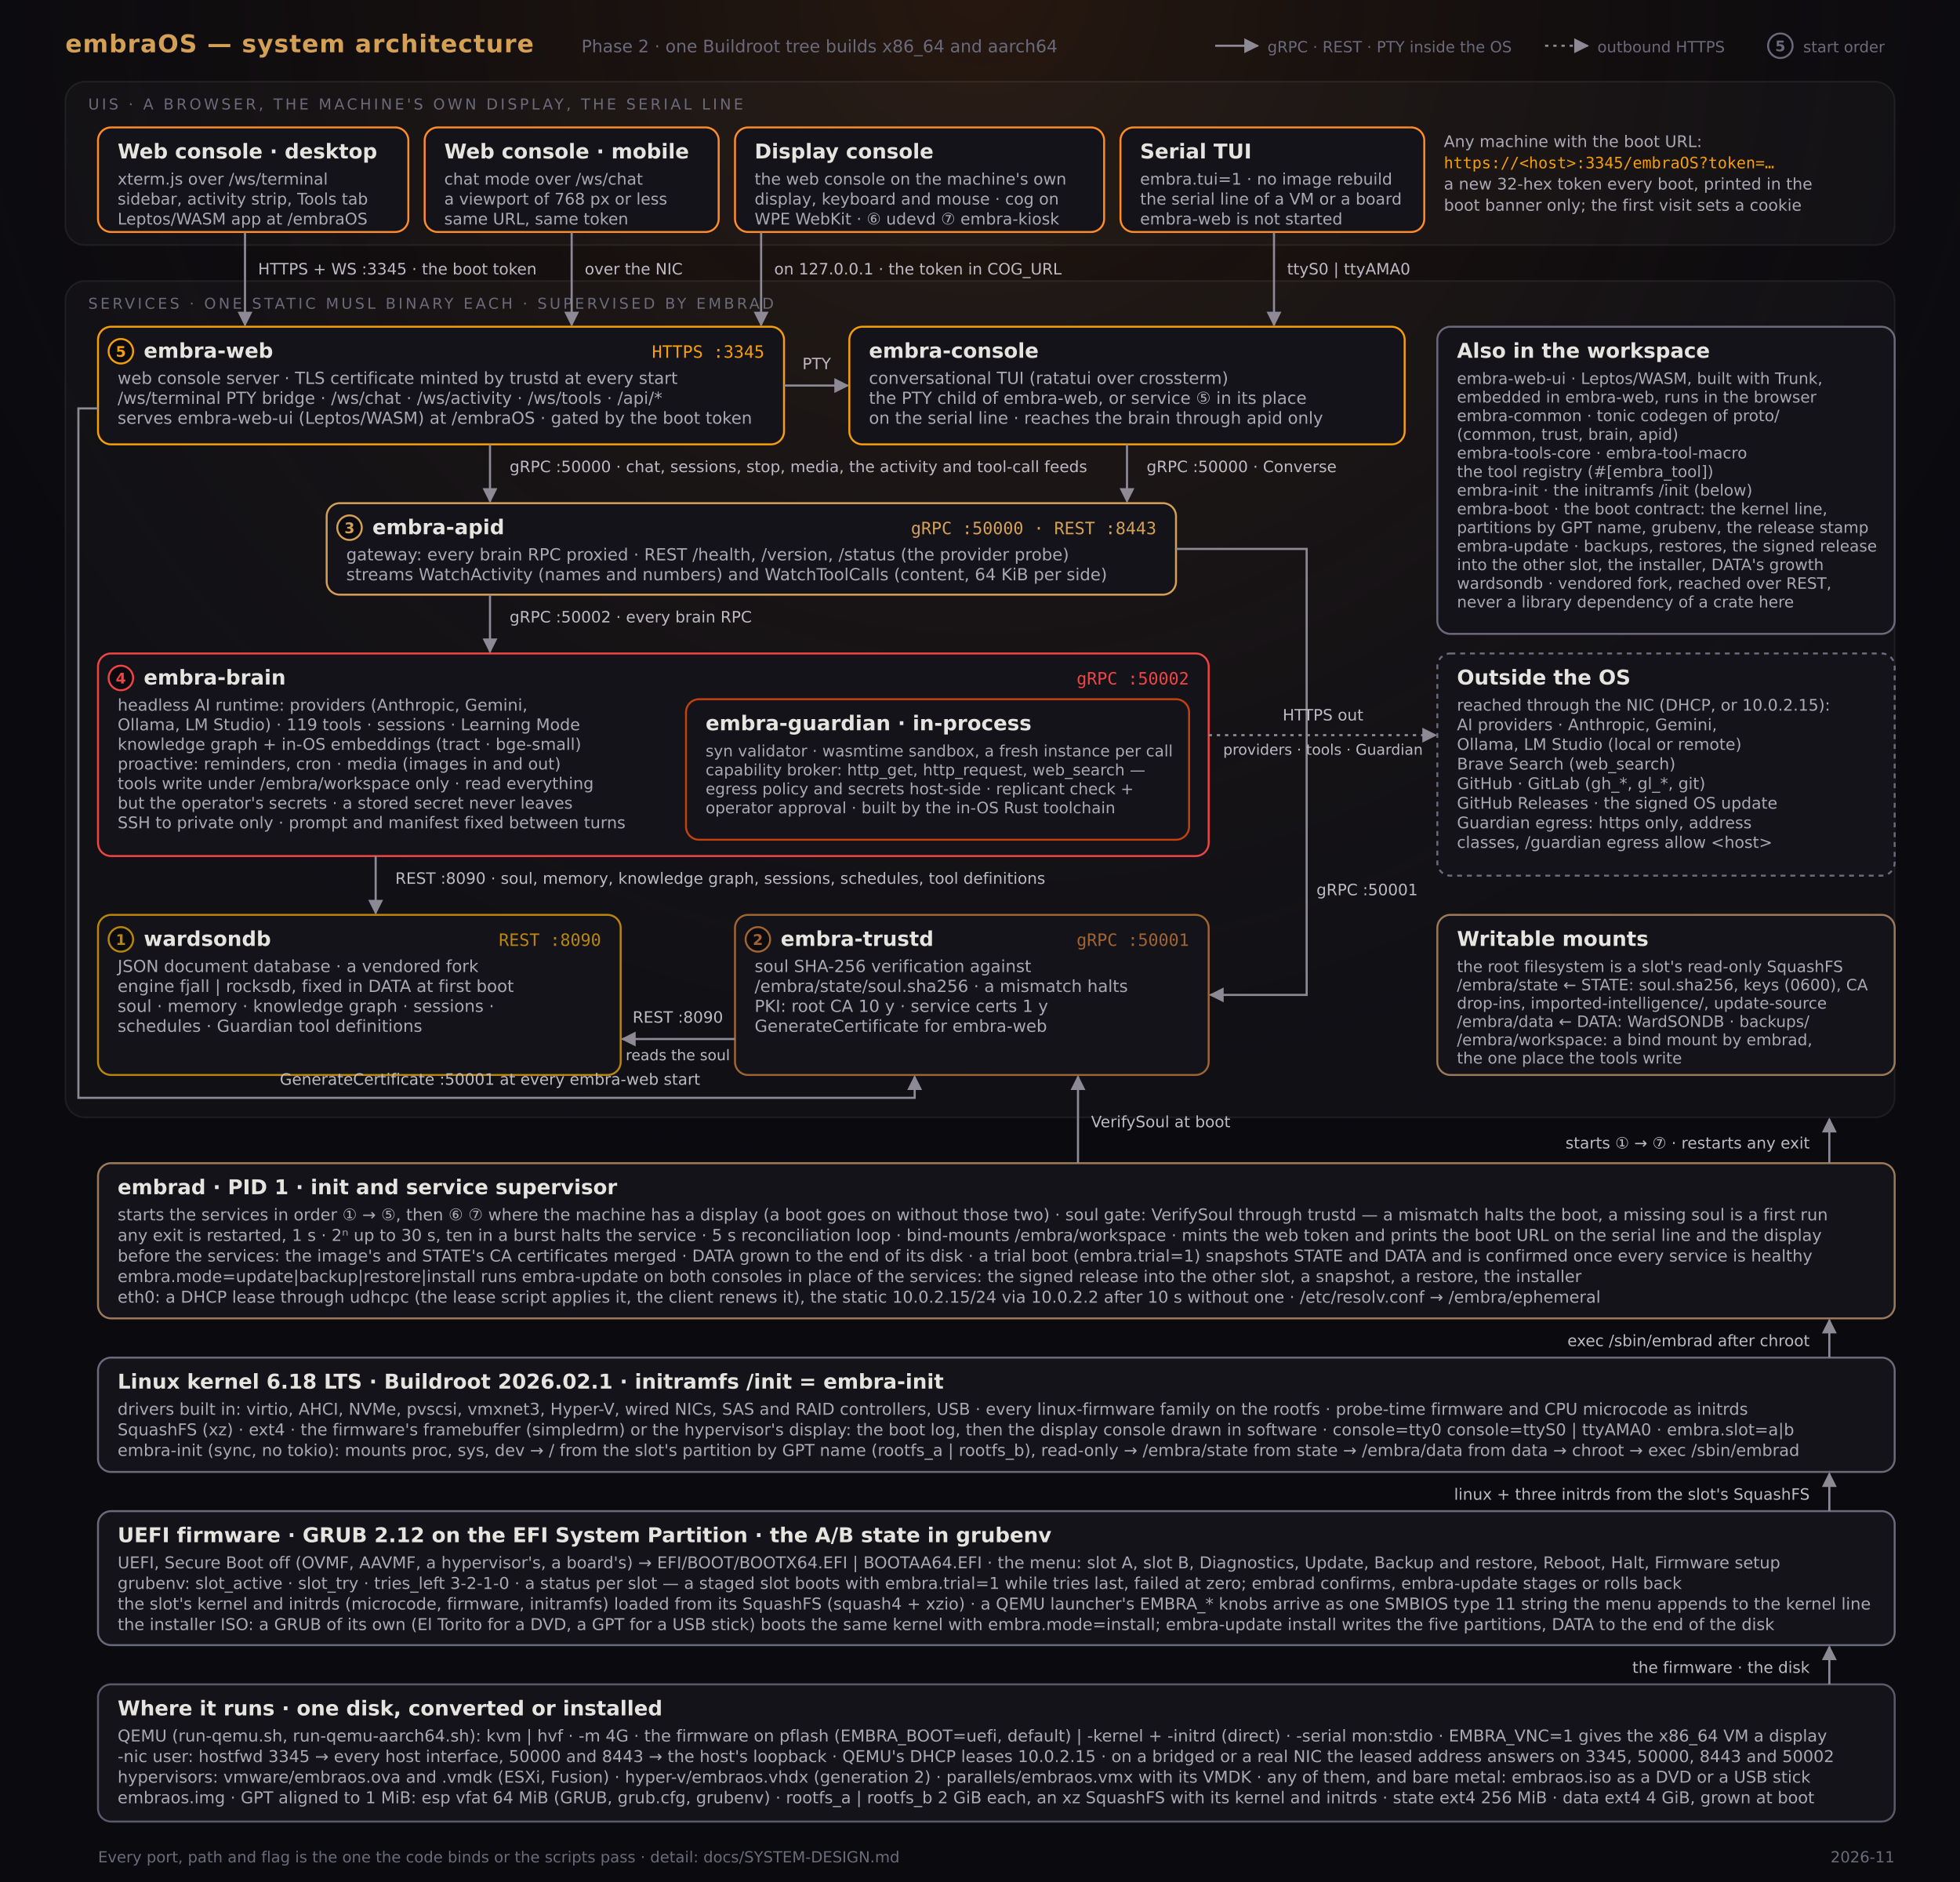
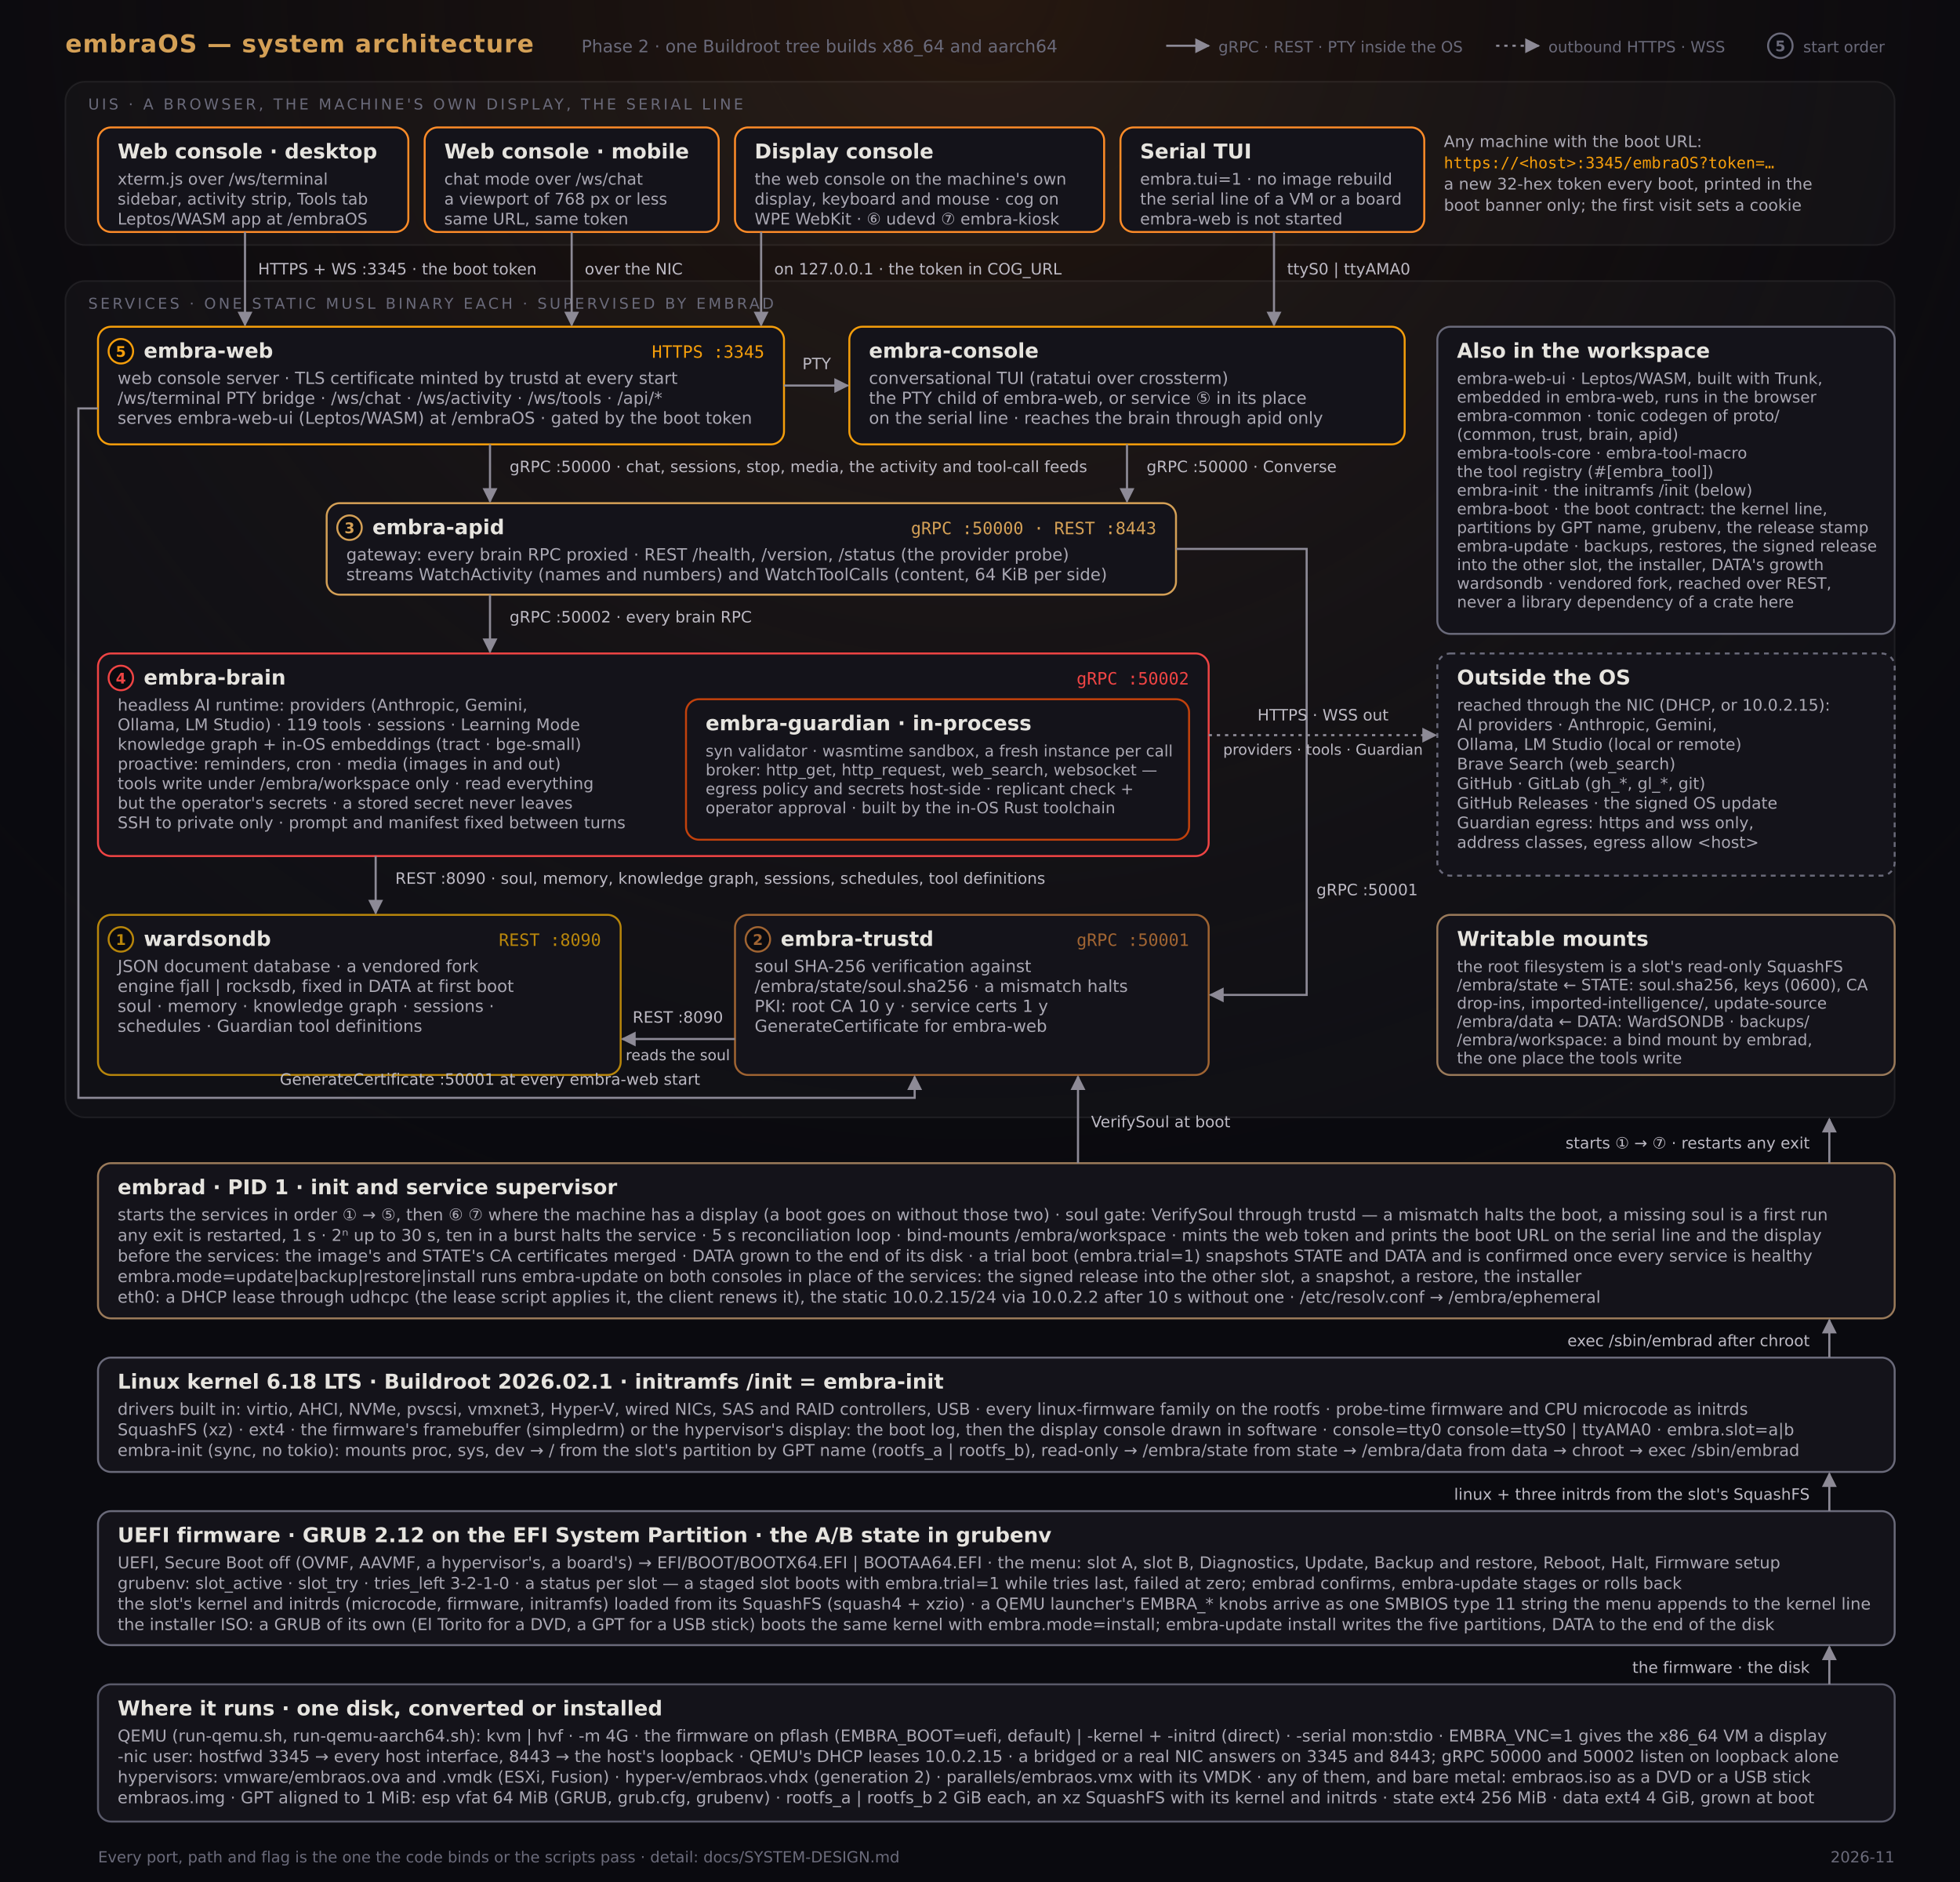
<svg xmlns="http://www.w3.org/2000/svg" viewBox="0 0 1200 1152" width="1200" height="1152" role="img" aria-label="embraOS system architecture: the platforms it runs on, the UEFI firmware and GRUB with the two OS slots, the Linux kernel and embra-init, embrad as PID 1, the supervised services, and the web, display and serial consoles">
  <defs>
    <radialGradient id="glow" cx="50%" cy="0%" r="70%">
      <stop offset="0" stop-color="#2a1a10" stop-opacity="0.9" />
      <stop offset="1" stop-color="#0a0a0f" stop-opacity="0" />
    </radialGradient>
    <marker id="head" viewBox="0 0 10 10" refX="9" refY="5" markerWidth="7" markerHeight="7" orient="auto-start-reverse">
      <path d="M 0 0 L 10 5 L 0 10 z" fill="#8d8a96" />
    </marker>
  </defs>
  <rect width="1200" height="1152" fill="#0a0a0f" />
  <rect width="1200" height="1152" fill="url(#glow)" />
  <text x="40" y="32" font-family="DejaVu Sans, sans-serif" font-size="15" font-weight="bold" fill="#d4a056" text-anchor="start" letter-spacing="0.5">embraOS — system architecture</text>
  <text x="356" y="32" font-family="DejaVu Sans, sans-serif" font-size="10.5" font-weight="normal" fill="#6a6a7a" text-anchor="start">Phase 2 · one Buildroot tree builds x86_64 and aarch64</text>
-   <line x1="744" y1="28" x2="770" y2="28" stroke="#8d8a96" stroke-width="1.3" marker-end="url(#head)" />
-   <text x="776" y="32" font-family="DejaVu Sans, sans-serif" font-size="9.4" font-weight="normal" fill="#6a6a7a" text-anchor="start">gRPC · REST · PTY inside the OS</text>
-   <line x1="946" y1="28" x2="972" y2="28" stroke="#8d8a96" stroke-width="1.3" stroke-dasharray="2 3" marker-end="url(#head)" />
-   <text x="978" y="32" font-family="DejaVu Sans, sans-serif" font-size="9.4" font-weight="normal" fill="#6a6a7a" text-anchor="start">outbound HTTPS</text>
+   <line x1="714" y1="28" x2="740" y2="28" stroke="#8d8a96" stroke-width="1.3" marker-end="url(#head)" />
+   <text x="746" y="32" font-family="DejaVu Sans, sans-serif" font-size="9.4" font-weight="normal" fill="#6a6a7a" text-anchor="start">gRPC · REST · PTY inside the OS</text>
+   <line x1="916" y1="28" x2="942" y2="28" stroke="#8d8a96" stroke-width="1.3" stroke-dasharray="2 3" marker-end="url(#head)" />
+   <text x="948" y="32" font-family="DejaVu Sans, sans-serif" font-size="9.4" font-weight="normal" fill="#6a6a7a" text-anchor="start">outbound HTTPS · WSS</text>
  <circle cx="1090" cy="28" r="7.5" fill="#0a0a0f" stroke="#6a6a7a" stroke-width="1.2" />
  <text x="1090" y="31.4" font-family="DejaVu Sans, sans-serif" font-size="9" font-weight="bold" fill="#6a6a7a" text-anchor="middle">5</text>
  <text x="1104" y="32" font-family="DejaVu Sans, sans-serif" font-size="9.4" font-weight="normal" fill="#6a6a7a" text-anchor="start">start order</text>
  <rect x="40" y="50" width="1120" height="100" rx="12" fill="rgba(255,255,255,0.025)" stroke="rgba(255,255,255,0.07)" stroke-width="1" />
  <text x="54" y="67" font-family="DejaVu Sans, sans-serif" font-size="9.2" font-weight="normal" fill="#6a6a7a" text-anchor="start" letter-spacing="1.6">UIS · A BROWSER, THE MACHINE'S OWN DISPLAY, THE SERIAL LINE</text>
  <rect x="60" y="78" width="190" height="64" rx="8" fill="#14131a" stroke="#ff8c28" stroke-width="1.2" />
  <text x="72" y="97" font-family="DejaVu Sans, sans-serif" font-size="12.5" font-weight="bold" fill="#e6e4df" text-anchor="start">Web console · desktop</text>
  <text x="72" y="113.0" font-family="DejaVu Sans, sans-serif" font-size="9.8" font-weight="normal" fill="#aaa8b3" text-anchor="start">xterm.js over /ws/terminal</text>
  <text x="72" y="125.2" font-family="DejaVu Sans, sans-serif" font-size="9.8" font-weight="normal" fill="#aaa8b3" text-anchor="start">sidebar, activity strip, Tools tab</text>
  <text x="72" y="137.4" font-family="DejaVu Sans, sans-serif" font-size="9.8" font-weight="normal" fill="#aaa8b3" text-anchor="start">Leptos/WASM app at /embraOS</text>
  <rect x="260" y="78" width="180" height="64" rx="8" fill="#14131a" stroke="#ff8c28" stroke-width="1.2" />
  <text x="272" y="97" font-family="DejaVu Sans, sans-serif" font-size="12.5" font-weight="bold" fill="#e6e4df" text-anchor="start">Web console · mobile</text>
  <text x="272" y="113.0" font-family="DejaVu Sans, sans-serif" font-size="9.8" font-weight="normal" fill="#aaa8b3" text-anchor="start">chat mode over /ws/chat</text>
  <text x="272" y="125.2" font-family="DejaVu Sans, sans-serif" font-size="9.8" font-weight="normal" fill="#aaa8b3" text-anchor="start">a viewport of 768 px or less</text>
  <text x="272" y="137.4" font-family="DejaVu Sans, sans-serif" font-size="9.8" font-weight="normal" fill="#aaa8b3" text-anchor="start">same URL, same token</text>
  <rect x="450" y="78" width="226" height="64" rx="8" fill="#14131a" stroke="#ff8c28" stroke-width="1.2" />
  <text x="462" y="97" font-family="DejaVu Sans, sans-serif" font-size="12.5" font-weight="bold" fill="#e6e4df" text-anchor="start">Display console</text>
  <text x="462" y="113.0" font-family="DejaVu Sans, sans-serif" font-size="9.8" font-weight="normal" fill="#aaa8b3" text-anchor="start">the web console on the machine's own</text>
  <text x="462" y="125.2" font-family="DejaVu Sans, sans-serif" font-size="9.8" font-weight="normal" fill="#aaa8b3" text-anchor="start">display, keyboard and mouse · cog on</text>
  <text x="462" y="137.4" font-family="DejaVu Sans, sans-serif" font-size="9.8" font-weight="normal" fill="#aaa8b3" text-anchor="start">WPE WebKit · ⑥ udevd  ⑦ embra-kiosk</text>
  <rect x="686" y="78" width="186" height="64" rx="8" fill="#14131a" stroke="#ff8c28" stroke-width="1.2" />
  <text x="698" y="97" font-family="DejaVu Sans, sans-serif" font-size="12.5" font-weight="bold" fill="#e6e4df" text-anchor="start">Serial TUI</text>
  <text x="698" y="113.0" font-family="DejaVu Sans, sans-serif" font-size="9.8" font-weight="normal" fill="#aaa8b3" text-anchor="start">embra.tui=1 · no image rebuild</text>
  <text x="698" y="125.2" font-family="DejaVu Sans, sans-serif" font-size="9.8" font-weight="normal" fill="#aaa8b3" text-anchor="start">the serial line of a VM or a board</text>
  <text x="698" y="137.4" font-family="DejaVu Sans, sans-serif" font-size="9.8" font-weight="normal" fill="#aaa8b3" text-anchor="start">embra-web is not started</text>
  <text x="884" y="90" font-family="DejaVu Sans, sans-serif" font-size="9.8" font-weight="normal" fill="#aaa8b3" text-anchor="start">Any machine with the boot URL:</text>
  <text x="884" y="103" font-family="DejaVu Sans Mono, monospace" font-size="9.6" font-weight="normal" fill="#f59e0b" text-anchor="start">https://&lt;host&gt;:3345/embraOS?token=…</text>
  <text x="884" y="116" font-family="DejaVu Sans, sans-serif" font-size="9.8" font-weight="normal" fill="#aaa8b3" text-anchor="start">a new 32-hex token every boot, printed in the</text>
  <text x="884" y="129" font-family="DejaVu Sans, sans-serif" font-size="9.8" font-weight="normal" fill="#aaa8b3" text-anchor="start">boot banner only; the first visit sets a cookie</text>
  <rect x="40" y="172" width="1120" height="512" rx="12" fill="rgba(255,255,255,0.025)" stroke="rgba(255,255,255,0.07)" stroke-width="1" />
  <text x="54" y="189" font-family="DejaVu Sans, sans-serif" font-size="9.2" font-weight="normal" fill="#6a6a7a" text-anchor="start" letter-spacing="1.6">SERVICES · ONE STATIC MUSL BINARY EACH · SUPERVISED BY EMBRAD</text>
  <rect x="60" y="200" width="420" height="72" rx="8" fill="#14131a" stroke="#f59e0b" stroke-width="1.2" />
  <circle cx="74" cy="215" r="7.5" fill="#0a0a0f" stroke="#f59e0b" stroke-width="1.2" />
  <text x="74" y="218.4" font-family="DejaVu Sans, sans-serif" font-size="9" font-weight="bold" fill="#f59e0b" text-anchor="middle">5</text>
  <text x="88" y="219" font-family="DejaVu Sans, sans-serif" font-size="12.5" font-weight="bold" fill="#e6e4df" text-anchor="start">embra-web</text>
  <text x="468" y="219" font-family="DejaVu Sans Mono, monospace" font-size="10.4" font-weight="normal" fill="#f59e0b" text-anchor="end">HTTPS :3345</text>
  <text x="72" y="235.0" font-family="DejaVu Sans, sans-serif" font-size="10.2" font-weight="normal" fill="#aaa8b3" text-anchor="start">web console server · TLS certificate minted by trustd at every start</text>
  <text x="72" y="247.2" font-family="DejaVu Sans, sans-serif" font-size="10.2" font-weight="normal" fill="#aaa8b3" text-anchor="start">/ws/terminal PTY bridge · /ws/chat · /ws/activity · /ws/tools · /api/*</text>
  <text x="72" y="259.4" font-family="DejaVu Sans, sans-serif" font-size="10.2" font-weight="normal" fill="#aaa8b3" text-anchor="start">serves embra-web-ui (Leptos/WASM) at /embraOS · gated by the boot token</text>
  <rect x="520" y="200" width="340" height="72" rx="8" fill="#14131a" stroke="#f59e0b" stroke-width="1.2" />
  <text x="532" y="219" font-family="DejaVu Sans, sans-serif" font-size="12.5" font-weight="bold" fill="#e6e4df" text-anchor="start">embra-console</text>
  <text x="532" y="235.0" font-family="DejaVu Sans, sans-serif" font-size="10.2" font-weight="normal" fill="#aaa8b3" text-anchor="start">conversational TUI (ratatui over crossterm)</text>
  <text x="532" y="247.2" font-family="DejaVu Sans, sans-serif" font-size="10.2" font-weight="normal" fill="#aaa8b3" text-anchor="start">the PTY child of embra-web, or service ⑤ in its place</text>
  <text x="532" y="259.4" font-family="DejaVu Sans, sans-serif" font-size="10.2" font-weight="normal" fill="#aaa8b3" text-anchor="start">on the serial line · reaches the brain through apid only</text>
  <rect x="200" y="308" width="520" height="56" rx="8" fill="#14131a" stroke="#d4a056" stroke-width="1.2" />
  <circle cx="214" cy="323" r="7.5" fill="#0a0a0f" stroke="#d4a056" stroke-width="1.2" />
  <text x="214" y="326.4" font-family="DejaVu Sans, sans-serif" font-size="9" font-weight="bold" fill="#d4a056" text-anchor="middle">3</text>
  <text x="228" y="327" font-family="DejaVu Sans, sans-serif" font-size="12.5" font-weight="bold" fill="#e6e4df" text-anchor="start">embra-apid</text>
  <text x="708" y="327" font-family="DejaVu Sans Mono, monospace" font-size="10.4" font-weight="normal" fill="#d4a056" text-anchor="end">gRPC :50000 · REST :8443</text>
  <text x="212" y="343.0" font-family="DejaVu Sans, sans-serif" font-size="10.2" font-weight="normal" fill="#aaa8b3" text-anchor="start">gateway: every brain RPC proxied · REST /health, /version, /status (the provider probe)</text>
  <text x="212" y="355.2" font-family="DejaVu Sans, sans-serif" font-size="10.2" font-weight="normal" fill="#aaa8b3" text-anchor="start">streams WatchActivity (names and numbers) and WatchToolCalls (content, 64 KiB per side)</text>
  <rect x="60" y="400" width="680" height="124" rx="8" fill="#14131a" stroke="#ef4444" stroke-width="1.2" />
  <circle cx="74" cy="415" r="7.5" fill="#0a0a0f" stroke="#ef4444" stroke-width="1.2" />
  <text x="74" y="418.4" font-family="DejaVu Sans, sans-serif" font-size="9" font-weight="bold" fill="#ef4444" text-anchor="middle">4</text>
  <text x="88" y="419" font-family="DejaVu Sans, sans-serif" font-size="12.5" font-weight="bold" fill="#e6e4df" text-anchor="start">embra-brain</text>
  <text x="728" y="419" font-family="DejaVu Sans Mono, monospace" font-size="10.4" font-weight="normal" fill="#ef4444" text-anchor="end">gRPC :50002</text>
  <text x="72" y="435" font-family="DejaVu Sans, sans-serif" font-size="9.9" font-weight="normal" fill="#aaa8b3" text-anchor="start">headless AI runtime: providers (Anthropic, Gemini,</text>
  <text x="72" y="447" font-family="DejaVu Sans, sans-serif" font-size="9.9" font-weight="normal" fill="#aaa8b3" text-anchor="start">Ollama, LM Studio) · 119 tools · sessions · Learning Mode</text>
  <text x="72" y="459" font-family="DejaVu Sans, sans-serif" font-size="9.9" font-weight="normal" fill="#aaa8b3" text-anchor="start">knowledge graph + in-OS embeddings (tract · bge-small)</text>
  <text x="72" y="471" font-family="DejaVu Sans, sans-serif" font-size="9.9" font-weight="normal" fill="#aaa8b3" text-anchor="start">proactive: reminders, cron · media (images in and out)</text>
  <text x="72" y="483" font-family="DejaVu Sans, sans-serif" font-size="9.9" font-weight="normal" fill="#aaa8b3" text-anchor="start">tools write under /embra/workspace only · read everything</text>
  <text x="72" y="495" font-family="DejaVu Sans, sans-serif" font-size="9.9" font-weight="normal" fill="#aaa8b3" text-anchor="start">but the operator's secrets · a stored secret never leaves</text>
  <text x="72" y="507" font-family="DejaVu Sans, sans-serif" font-size="9.9" font-weight="normal" fill="#aaa8b3" text-anchor="start">SSH to private only · prompt and manifest fixed between turns</text>
  <rect x="420" y="428" width="308" height="86" rx="8" fill="#14131a" stroke="#c2410c" stroke-width="1.2" />
  <text x="432" y="447" font-family="DejaVu Sans, sans-serif" font-size="12.5" font-weight="bold" fill="#e6e4df" text-anchor="start">embra-guardian · in-process</text>
  <text x="432" y="463.0" font-family="DejaVu Sans, sans-serif" font-size="9.6" font-weight="normal" fill="#aaa8b3" text-anchor="start">syn validator · wasmtime sandbox, a fresh instance per call</text>
-   <text x="432" y="474.6" font-family="DejaVu Sans, sans-serif" font-size="9.6" font-weight="normal" fill="#aaa8b3" text-anchor="start">capability broker: http_get, http_request, web_search —</text>
+   <text x="432" y="474.6" font-family="DejaVu Sans, sans-serif" font-size="9.6" font-weight="normal" fill="#aaa8b3" text-anchor="start">broker: http_get, http_request, web_search, websocket —</text>
  <text x="432" y="486.2" font-family="DejaVu Sans, sans-serif" font-size="9.6" font-weight="normal" fill="#aaa8b3" text-anchor="start">egress policy and secrets host-side · replicant check +</text>
  <text x="432" y="497.8" font-family="DejaVu Sans, sans-serif" font-size="9.6" font-weight="normal" fill="#aaa8b3" text-anchor="start">operator approval · built by the in-OS Rust toolchain</text>
  <rect x="880" y="400" width="280" height="136" rx="8" fill="#14131a" stroke="#6a6a7a" stroke-width="1.2" stroke-dasharray="3 3" />
  <text x="892" y="419" font-family="DejaVu Sans, sans-serif" font-size="12.5" font-weight="bold" fill="#e6e4df" text-anchor="start">Outside the OS</text>
  <text x="892" y="435" font-family="DejaVu Sans, sans-serif" font-size="9.8" font-weight="normal" fill="#aaa8b3" text-anchor="start">reached through the NIC (DHCP, or 10.0.2.15):</text>
  <text x="892" y="447" font-family="DejaVu Sans, sans-serif" font-size="9.8" font-weight="normal" fill="#aaa8b3" text-anchor="start">AI providers · Anthropic, Gemini,</text>
  <text x="892" y="459" font-family="DejaVu Sans, sans-serif" font-size="9.8" font-weight="normal" fill="#aaa8b3" text-anchor="start">Ollama, LM Studio (local or remote)</text>
  <text x="892" y="471" font-family="DejaVu Sans, sans-serif" font-size="9.8" font-weight="normal" fill="#aaa8b3" text-anchor="start">Brave Search (web_search)</text>
  <text x="892" y="483" font-family="DejaVu Sans, sans-serif" font-size="9.8" font-weight="normal" fill="#aaa8b3" text-anchor="start">GitHub · GitLab (gh_*, gl_*, git)</text>
  <text x="892" y="495" font-family="DejaVu Sans, sans-serif" font-size="9.8" font-weight="normal" fill="#aaa8b3" text-anchor="start">GitHub Releases · the signed OS update</text>
-   <text x="892" y="507" font-family="DejaVu Sans, sans-serif" font-size="9.8" font-weight="normal" fill="#aaa8b3" text-anchor="start">Guardian egress: https only, address</text>
-   <text x="892" y="519" font-family="DejaVu Sans, sans-serif" font-size="9.8" font-weight="normal" fill="#aaa8b3" text-anchor="start">classes, /guardian egress allow &lt;host&gt;</text>
+   <text x="892" y="507" font-family="DejaVu Sans, sans-serif" font-size="9.8" font-weight="normal" fill="#aaa8b3" text-anchor="start">Guardian egress: https and wss only,</text>
+   <text x="892" y="519" font-family="DejaVu Sans, sans-serif" font-size="9.8" font-weight="normal" fill="#aaa8b3" text-anchor="start">address classes, egress allow &lt;host&gt;</text>
  <rect x="60" y="560" width="320" height="98" rx="8" fill="#14131a" stroke="#b8860b" stroke-width="1.2" />
  <circle cx="74" cy="575" r="7.5" fill="#0a0a0f" stroke="#b8860b" stroke-width="1.2" />
  <text x="74" y="578.4" font-family="DejaVu Sans, sans-serif" font-size="9" font-weight="bold" fill="#b8860b" text-anchor="middle">1</text>
  <text x="88" y="579" font-family="DejaVu Sans, sans-serif" font-size="12.5" font-weight="bold" fill="#e6e4df" text-anchor="start">wardsondb</text>
  <text x="368" y="579" font-family="DejaVu Sans Mono, monospace" font-size="10.4" font-weight="normal" fill="#b8860b" text-anchor="end">REST :8090</text>
  <text x="72" y="595.0" font-family="DejaVu Sans, sans-serif" font-size="10.2" font-weight="normal" fill="#aaa8b3" text-anchor="start">JSON document database · a vendored fork</text>
  <text x="72" y="607.2" font-family="DejaVu Sans, sans-serif" font-size="10.2" font-weight="normal" fill="#aaa8b3" text-anchor="start">engine fjall | rocksdb, fixed in DATA at first boot</text>
  <text x="72" y="619.4" font-family="DejaVu Sans, sans-serif" font-size="10.2" font-weight="normal" fill="#aaa8b3" text-anchor="start">soul · memory · knowledge graph · sessions ·</text>
  <text x="72" y="631.6" font-family="DejaVu Sans, sans-serif" font-size="10.2" font-weight="normal" fill="#aaa8b3" text-anchor="start">schedules · Guardian tool definitions</text>
  <rect x="450" y="560" width="290" height="98" rx="8" fill="#14131a" stroke="#a06432" stroke-width="1.2" />
  <circle cx="464" cy="575" r="7.5" fill="#0a0a0f" stroke="#a06432" stroke-width="1.2" />
  <text x="464" y="578.4" font-family="DejaVu Sans, sans-serif" font-size="9" font-weight="bold" fill="#a06432" text-anchor="middle">2</text>
  <text x="478" y="579" font-family="DejaVu Sans, sans-serif" font-size="12.5" font-weight="bold" fill="#e6e4df" text-anchor="start">embra-trustd</text>
  <text x="728" y="579" font-family="DejaVu Sans Mono, monospace" font-size="10.4" font-weight="normal" fill="#a06432" text-anchor="end">gRPC :50001</text>
  <text x="462" y="595.0" font-family="DejaVu Sans, sans-serif" font-size="10.2" font-weight="normal" fill="#aaa8b3" text-anchor="start">soul SHA-256 verification against</text>
  <text x="462" y="607.2" font-family="DejaVu Sans, sans-serif" font-size="10.2" font-weight="normal" fill="#aaa8b3" text-anchor="start">/embra/state/soul.sha256 · a mismatch halts</text>
  <text x="462" y="619.4" font-family="DejaVu Sans, sans-serif" font-size="10.2" font-weight="normal" fill="#aaa8b3" text-anchor="start">PKI: root CA 10 y · service certs 1 y</text>
  <text x="462" y="631.6" font-family="DejaVu Sans, sans-serif" font-size="10.2" font-weight="normal" fill="#aaa8b3" text-anchor="start">GenerateCertificate for embra-web</text>
  <rect x="880" y="200" width="280" height="188" rx="8" fill="#14131a" stroke="#6a6a7a" stroke-width="1.2" />
  <text x="892" y="219" font-family="DejaVu Sans, sans-serif" font-size="12.5" font-weight="bold" fill="#e6e4df" text-anchor="start">Also in the workspace</text>
  <text x="892" y="235.0" font-family="DejaVu Sans, sans-serif" font-size="9.6" font-weight="normal" fill="#aaa8b3" text-anchor="start">embra-web-ui · Leptos/WASM, built with Trunk,</text>
  <text x="892" y="246.4" font-family="DejaVu Sans, sans-serif" font-size="9.6" font-weight="normal" fill="#aaa8b3" text-anchor="start">embedded in embra-web, runs in the browser</text>
  <text x="892" y="257.8" font-family="DejaVu Sans, sans-serif" font-size="9.6" font-weight="normal" fill="#aaa8b3" text-anchor="start">embra-common · tonic codegen of proto/</text>
  <text x="892" y="269.2" font-family="DejaVu Sans, sans-serif" font-size="9.6" font-weight="normal" fill="#aaa8b3" text-anchor="start">(common, trust, brain, apid)</text>
  <text x="892" y="280.6" font-family="DejaVu Sans, sans-serif" font-size="9.6" font-weight="normal" fill="#aaa8b3" text-anchor="start">embra-tools-core · embra-tool-macro</text>
  <text x="892" y="292.0" font-family="DejaVu Sans, sans-serif" font-size="9.6" font-weight="normal" fill="#aaa8b3" text-anchor="start">the tool registry (#[embra_tool])</text>
  <text x="892" y="303.4" font-family="DejaVu Sans, sans-serif" font-size="9.6" font-weight="normal" fill="#aaa8b3" text-anchor="start">embra-init · the initramfs /init (below)</text>
  <text x="892" y="314.8" font-family="DejaVu Sans, sans-serif" font-size="9.6" font-weight="normal" fill="#aaa8b3" text-anchor="start">embra-boot · the boot contract: the kernel line,</text>
  <text x="892" y="326.2" font-family="DejaVu Sans, sans-serif" font-size="9.6" font-weight="normal" fill="#aaa8b3" text-anchor="start">partitions by GPT name, grubenv, the release stamp</text>
  <text x="892" y="337.6" font-family="DejaVu Sans, sans-serif" font-size="9.6" font-weight="normal" fill="#aaa8b3" text-anchor="start">embra-update · backups, restores, the signed release</text>
  <text x="892" y="349.0" font-family="DejaVu Sans, sans-serif" font-size="9.6" font-weight="normal" fill="#aaa8b3" text-anchor="start">into the other slot, the installer, DATA's growth</text>
  <text x="892" y="360.4" font-family="DejaVu Sans, sans-serif" font-size="9.6" font-weight="normal" fill="#aaa8b3" text-anchor="start">wardsondb · vendored fork, reached over REST,</text>
  <text x="892" y="371.8" font-family="DejaVu Sans, sans-serif" font-size="9.6" font-weight="normal" fill="#aaa8b3" text-anchor="start">never a library dependency of a crate here</text>
  <rect x="880" y="560" width="280" height="98" rx="8" fill="#14131a" stroke="#9a7a5a" stroke-width="1.2" />
  <text x="892" y="579" font-family="DejaVu Sans, sans-serif" font-size="12.5" font-weight="bold" fill="#e6e4df" text-anchor="start">Writable mounts</text>
  <text x="892" y="595.0" font-family="DejaVu Sans, sans-serif" font-size="9.6" font-weight="normal" fill="#aaa8b3" text-anchor="start">the root filesystem is a slot's read-only SquashFS</text>
  <text x="892" y="606.2" font-family="DejaVu Sans, sans-serif" font-size="9.6" font-weight="normal" fill="#aaa8b3" text-anchor="start">/embra/state ← STATE: soul.sha256, keys (0600), CA</text>
  <text x="892" y="617.4" font-family="DejaVu Sans, sans-serif" font-size="9.6" font-weight="normal" fill="#aaa8b3" text-anchor="start">drop-ins, imported-intelligence/, update-source</text>
  <text x="892" y="628.6" font-family="DejaVu Sans, sans-serif" font-size="9.6" font-weight="normal" fill="#aaa8b3" text-anchor="start">/embra/data ← DATA: WardSONDB · backups/</text>
  <text x="892" y="639.8" font-family="DejaVu Sans, sans-serif" font-size="9.6" font-weight="normal" fill="#aaa8b3" text-anchor="start">/embra/workspace: a bind mount by embrad,</text>
  <text x="892" y="651.0" font-family="DejaVu Sans, sans-serif" font-size="9.6" font-weight="normal" fill="#aaa8b3" text-anchor="start">the one place the tools write</text>
  <polyline points="150,142 150,199" fill="none" stroke="#8d8a96" stroke-width="1.3" marker-end="url(#head)" />
  <text x="158" y="168" font-family="DejaVu Sans, sans-serif" font-size="9.6" font-weight="normal" fill="#bdbac4" text-anchor="start">HTTPS + WS :3345 · the boot token</text>
  <polyline points="350,142 350,199" fill="none" stroke="#8d8a96" stroke-width="1.3" marker-end="url(#head)" />
  <text x="358" y="168" font-family="DejaVu Sans, sans-serif" font-size="9.6" font-weight="normal" fill="#bdbac4" text-anchor="start">over the NIC</text>
  <polyline points="466,142 466,199" fill="none" stroke="#8d8a96" stroke-width="1.3" marker-end="url(#head)" />
  <text x="474" y="168" font-family="DejaVu Sans, sans-serif" font-size="9.6" font-weight="normal" fill="#bdbac4" text-anchor="start">on 127.0.0.1 · the token in COG_URL</text>
  <polyline points="780,142 780,199" fill="none" stroke="#8d8a96" stroke-width="1.3" marker-end="url(#head)" />
  <text x="788" y="168" font-family="DejaVu Sans, sans-serif" font-size="9.6" font-weight="normal" fill="#bdbac4" text-anchor="start">ttyS0 | ttyAMA0</text>
  <polyline points="480,236 519,236" fill="none" stroke="#8d8a96" stroke-width="1.3" marker-end="url(#head)" />
  <text x="500" y="226" font-family="DejaVu Sans, sans-serif" font-size="9.6" font-weight="normal" fill="#bdbac4" text-anchor="middle">PTY</text>
  <polyline points="300,272 300,307" fill="none" stroke="#8d8a96" stroke-width="1.3" marker-end="url(#head)" />
  <text x="312" y="289" font-family="DejaVu Sans, sans-serif" font-size="9.6" font-weight="normal" fill="#bdbac4" text-anchor="start">gRPC :50000 · chat, sessions, stop, media, the activity and tool-call feeds</text>
  <polyline points="690,272 690,307" fill="none" stroke="#8d8a96" stroke-width="1.3" marker-end="url(#head)" />
  <text x="702" y="289" font-family="DejaVu Sans, sans-serif" font-size="9.6" font-weight="normal" fill="#bdbac4" text-anchor="start">gRPC :50000 · Converse</text>
  <polyline points="300,364 300,399" fill="none" stroke="#8d8a96" stroke-width="1.3" marker-end="url(#head)" />
  <text x="312" y="381" font-family="DejaVu Sans, sans-serif" font-size="9.6" font-weight="normal" fill="#bdbac4" text-anchor="start">gRPC :50002 · every brain RPC</text>
  <polyline points="720,336 800,336 800,609 741,609" fill="none" stroke="#8d8a96" stroke-width="1.3" marker-end="url(#head)" />
  <text x="806" y="548" font-family="DejaVu Sans, sans-serif" font-size="9.6" font-weight="normal" fill="#bdbac4" text-anchor="start">gRPC :50001</text>
  <polyline points="230,524 230,559" fill="none" stroke="#8d8a96" stroke-width="1.3" marker-end="url(#head)" />
  <text x="242" y="541" font-family="DejaVu Sans, sans-serif" font-size="9.6" font-weight="normal" fill="#bdbac4" text-anchor="start">REST :8090 · soul, memory, knowledge graph, sessions, schedules, tool definitions</text>
  <polyline points="450,636 381,636" fill="none" stroke="#8d8a96" stroke-width="1.3" marker-end="url(#head)" />
  <text x="415" y="626" font-family="DejaVu Sans, sans-serif" font-size="9.6" font-weight="normal" fill="#bdbac4" text-anchor="middle">REST :8090</text>
  <text x="415" y="649" font-family="DejaVu Sans, sans-serif" font-size="9.0" font-weight="normal" fill="#bdbac4" text-anchor="middle">reads the soul</text>
  <polyline points="60,250 48,250 48,672 560,672 560,659" fill="none" stroke="#8d8a96" stroke-width="1.3" marker-end="url(#head)" />
  <text x="300" y="664" font-family="DejaVu Sans, sans-serif" font-size="9.6" font-weight="normal" fill="#bdbac4" text-anchor="middle">GenerateCertificate :50001 at every embra-web start</text>
  <polyline points="740,450 879,450" fill="none" stroke="#8d8a96" stroke-width="1.3" marker-end="url(#head)" stroke-dasharray="2 3" />
-   <text x="810" y="441" font-family="DejaVu Sans, sans-serif" font-size="9.6" font-weight="normal" fill="#bdbac4" text-anchor="middle">HTTPS out</text>
+   <text x="810" y="441" font-family="DejaVu Sans, sans-serif" font-size="9.6" font-weight="normal" fill="#bdbac4" text-anchor="middle">HTTPS · WSS out</text>
  <text x="810" y="462" font-family="DejaVu Sans, sans-serif" font-size="9.0" font-weight="normal" fill="#bdbac4" text-anchor="middle">providers · tools · Guardian</text>
  <rect x="60" y="712" width="1100" height="95" rx="8" fill="#14131a" stroke="#9a7a5a" stroke-width="1.2" />
  <text x="72" y="731" font-family="DejaVu Sans, sans-serif" font-size="12.5" font-weight="bold" fill="#e6e4df" text-anchor="start">embrad · PID 1 · init and service supervisor</text>
  <text x="72" y="747.0" font-family="DejaVu Sans, sans-serif" font-size="10" font-weight="normal" fill="#aaa8b3" text-anchor="start">starts the services in order ① → ⑤, then ⑥ ⑦ where the machine has a display (a boot goes on without those two) · soul gate: VerifySoul through trustd — a mismatch halts the boot, a missing soul is a first run</text>
  <text x="72" y="759.6" font-family="DejaVu Sans, sans-serif" font-size="10" font-weight="normal" fill="#aaa8b3" text-anchor="start">any exit is restarted, 1 s · 2ⁿ up to 30 s, ten in a burst halts the service · 5 s reconciliation loop · bind-mounts /embra/workspace · mints the web token and prints the boot URL on the serial line and the display</text>
  <text x="72" y="772.2" font-family="DejaVu Sans, sans-serif" font-size="10" font-weight="normal" fill="#aaa8b3" text-anchor="start">before the services: the image's and STATE's CA certificates merged · DATA grown to the end of its disk · a trial boot (embra.trial=1) snapshots STATE and DATA and is confirmed once every service is healthy</text>
  <text x="72" y="784.8" font-family="DejaVu Sans, sans-serif" font-size="10" font-weight="normal" fill="#aaa8b3" text-anchor="start">embra.mode=update|backup|restore|install runs embra-update on both consoles in place of the services: the signed release into the other slot, a snapshot, a restore, the installer</text>
  <text x="72" y="797.4" font-family="DejaVu Sans, sans-serif" font-size="10" font-weight="normal" fill="#aaa8b3" text-anchor="start">eth0: a DHCP lease through udhcpc (the lease script applies it, the client renews it), the static 10.0.2.15/24 via 10.0.2.2 after 10 s without one · /etc/resolv.conf → /embra/ephemeral</text>
  <rect x="60" y="831" width="1100" height="70" rx="8" fill="#14131a" stroke="#6a6a7a" stroke-width="1.2" />
  <text x="72" y="850" font-family="DejaVu Sans, sans-serif" font-size="12.5" font-weight="bold" fill="#e6e4df" text-anchor="start">Linux kernel 6.18 LTS · Buildroot 2026.02.1 · initramfs /init = embra-init</text>
  <text x="72" y="866.0" font-family="DejaVu Sans, sans-serif" font-size="10" font-weight="normal" fill="#aaa8b3" text-anchor="start">drivers built in: virtio, AHCI, NVMe, pvscsi, vmxnet3, Hyper-V, wired NICs, SAS and RAID controllers, USB · every linux-firmware family on the rootfs · probe-time firmware and CPU microcode as initrds</text>
  <text x="72" y="878.6" font-family="DejaVu Sans, sans-serif" font-size="10" font-weight="normal" fill="#aaa8b3" text-anchor="start">SquashFS (xz) · ext4 · the firmware's framebuffer (simpledrm) or the hypervisor's display: the boot log, then the display console drawn in software · console=tty0 console=ttyS0 | ttyAMA0 · embra.slot=a|b</text>
  <text x="72" y="891.2" font-family="DejaVu Sans, sans-serif" font-size="10" font-weight="normal" fill="#aaa8b3" text-anchor="start">embra-init (sync, no tokio): mounts proc, sys, dev → / from the slot's partition by GPT name (rootfs_a | rootfs_b), read-only → /embra/state from state → /embra/data from data → chroot → exec /sbin/embrad</text>
  <rect x="60" y="925" width="1100" height="82" rx="8" fill="#14131a" stroke="#6a6a7a" stroke-width="1.2" />
  <text x="72" y="944" font-family="DejaVu Sans, sans-serif" font-size="12.5" font-weight="bold" fill="#e6e4df" text-anchor="start">UEFI firmware · GRUB 2.12 on the EFI System Partition · the A/B state in grubenv</text>
  <text x="72" y="960.0" font-family="DejaVu Sans, sans-serif" font-size="10" font-weight="normal" fill="#aaa8b3" text-anchor="start">UEFI, Secure Boot off (OVMF, AAVMF, a hypervisor's, a board's) → EFI/BOOT/BOOTX64.EFI | BOOTAA64.EFI · the menu: slot A, slot B, Diagnostics, Update, Backup and restore, Reboot, Halt, Firmware setup</text>
  <text x="72" y="972.6" font-family="DejaVu Sans, sans-serif" font-size="10" font-weight="normal" fill="#aaa8b3" text-anchor="start">grubenv: slot_active · slot_try · tries_left 3-2-1-0 · a status per slot — a staged slot boots with embra.trial=1 while tries last, failed at zero; embrad confirms, embra-update stages or rolls back</text>
  <text x="72" y="985.2" font-family="DejaVu Sans, sans-serif" font-size="10" font-weight="normal" fill="#aaa8b3" text-anchor="start">the slot's kernel and initrds (microcode, firmware, initramfs) loaded from its SquashFS (squash4 + xzio) · a QEMU launcher's EMBRA_* knobs arrive as one SMBIOS type 11 string the menu appends to the kernel line</text>
  <text x="72" y="997.8" font-family="DejaVu Sans, sans-serif" font-size="10" font-weight="normal" fill="#aaa8b3" text-anchor="start">the installer ISO: a GRUB of its own (El Torito for a DVD, a GPT for a USB stick) boots the same kernel with embra.mode=install; embra-update install writes the five partitions, DATA to the end of the disk</text>
  <rect x="60" y="1031" width="1100" height="84" rx="8" fill="#14131a" stroke="#5a5a6a" stroke-width="1.2" />
  <text x="72" y="1050" font-family="DejaVu Sans, sans-serif" font-size="12.5" font-weight="bold" fill="#e6e4df" text-anchor="start">Where it runs · one disk, converted or installed</text>
  <text x="72" y="1066.0" font-family="DejaVu Sans, sans-serif" font-size="10" font-weight="normal" fill="#aaa8b3" text-anchor="start">QEMU (run-qemu.sh, run-qemu-aarch64.sh): kvm | hvf · -m 4G · the firmware on pflash (EMBRA_BOOT=uefi, default) | -kernel + -initrd (direct) · -serial mon:stdio · EMBRA_VNC=1 gives the x86_64 VM a display</text>
-   <text x="72" y="1078.6" font-family="DejaVu Sans, sans-serif" font-size="10" font-weight="normal" fill="#aaa8b3" text-anchor="start">-nic user: hostfwd 3345 → every host interface, 50000 and 8443 → the host's loopback · QEMU's DHCP leases 10.0.2.15 · on a bridged or a real NIC the leased address answers on 3345, 50000, 8443 and 50002</text>
+   <text x="72" y="1078.6" font-family="DejaVu Sans, sans-serif" font-size="10" font-weight="normal" fill="#aaa8b3" text-anchor="start">-nic user: hostfwd 3345 → every host interface, 8443 → the host's loopback · QEMU's DHCP leases 10.0.2.15 · a bridged or a real NIC answers on 3345 and 8443; gRPC 50000 and 50002 listen on loopback alone</text>
  <text x="72" y="1091.2" font-family="DejaVu Sans, sans-serif" font-size="10" font-weight="normal" fill="#aaa8b3" text-anchor="start">hypervisors: vmware/embraos.ova and .vmdk (ESXi, Fusion) · hyper-v/embraos.vhdx (generation 2) · parallels/embraos.vmx with its VMDK · any of them, and bare metal: embraos.iso as a DVD or a USB stick</text>
  <text x="72" y="1103.8" font-family="DejaVu Sans, sans-serif" font-size="10" font-weight="normal" fill="#aaa8b3" text-anchor="start">embraos.img · GPT aligned to 1 MiB: esp vfat 64 MiB (GRUB, grub.cfg, grubenv) · rootfs_a | rootfs_b 2 GiB each, an xz SquashFS with its kernel and initrds · state ext4 256 MiB · data ext4 4 GiB, grown at boot</text>
  <polyline points="660,712 660,659" fill="none" stroke="#8d8a96" stroke-width="1.3" marker-end="url(#head)" />
  <text x="668" y="690" font-family="DejaVu Sans, sans-serif" font-size="9.6" font-weight="normal" fill="#bdbac4" text-anchor="start">VerifySoul at boot</text>
  <polyline points="1120,712 1120,685" fill="none" stroke="#8d8a96" stroke-width="1.3" marker-end="url(#head)" />
  <text x="1108" y="703" font-family="DejaVu Sans, sans-serif" font-size="9.6" font-weight="normal" fill="#bdbac4" text-anchor="end">starts ① → ⑦ · restarts any exit</text>
  <polyline points="1120,831 1120,808" fill="none" stroke="#8d8a96" stroke-width="1.3" marker-end="url(#head)" />
  <text x="1108" y="824" font-family="DejaVu Sans, sans-serif" font-size="9.6" font-weight="normal" fill="#bdbac4" text-anchor="end">exec /sbin/embrad after chroot</text>
  <polyline points="1120,925 1120,902" fill="none" stroke="#8d8a96" stroke-width="1.3" marker-end="url(#head)" />
  <text x="1108" y="918" font-family="DejaVu Sans, sans-serif" font-size="9.6" font-weight="normal" fill="#bdbac4" text-anchor="end">linux + three initrds from the slot's SquashFS</text>
  <polyline points="1120,1031 1120,1008" fill="none" stroke="#8d8a96" stroke-width="1.3" marker-end="url(#head)" />
  <text x="1108" y="1024" font-family="DejaVu Sans, sans-serif" font-size="9.6" font-weight="normal" fill="#bdbac4" text-anchor="end">the firmware · the disk</text>
  <text x="60" y="1140" font-family="DejaVu Sans, sans-serif" font-size="9.4" font-weight="normal" fill="#6a6a7a" text-anchor="start">Every port, path and flag is the one the code binds or the scripts pass · detail: docs/SYSTEM-DESIGN.md</text>
  <text x="1160" y="1140" font-family="DejaVu Sans, sans-serif" font-size="9.4" font-weight="normal" fill="#6a6a7a" text-anchor="end">2026-11</text>
</svg>
